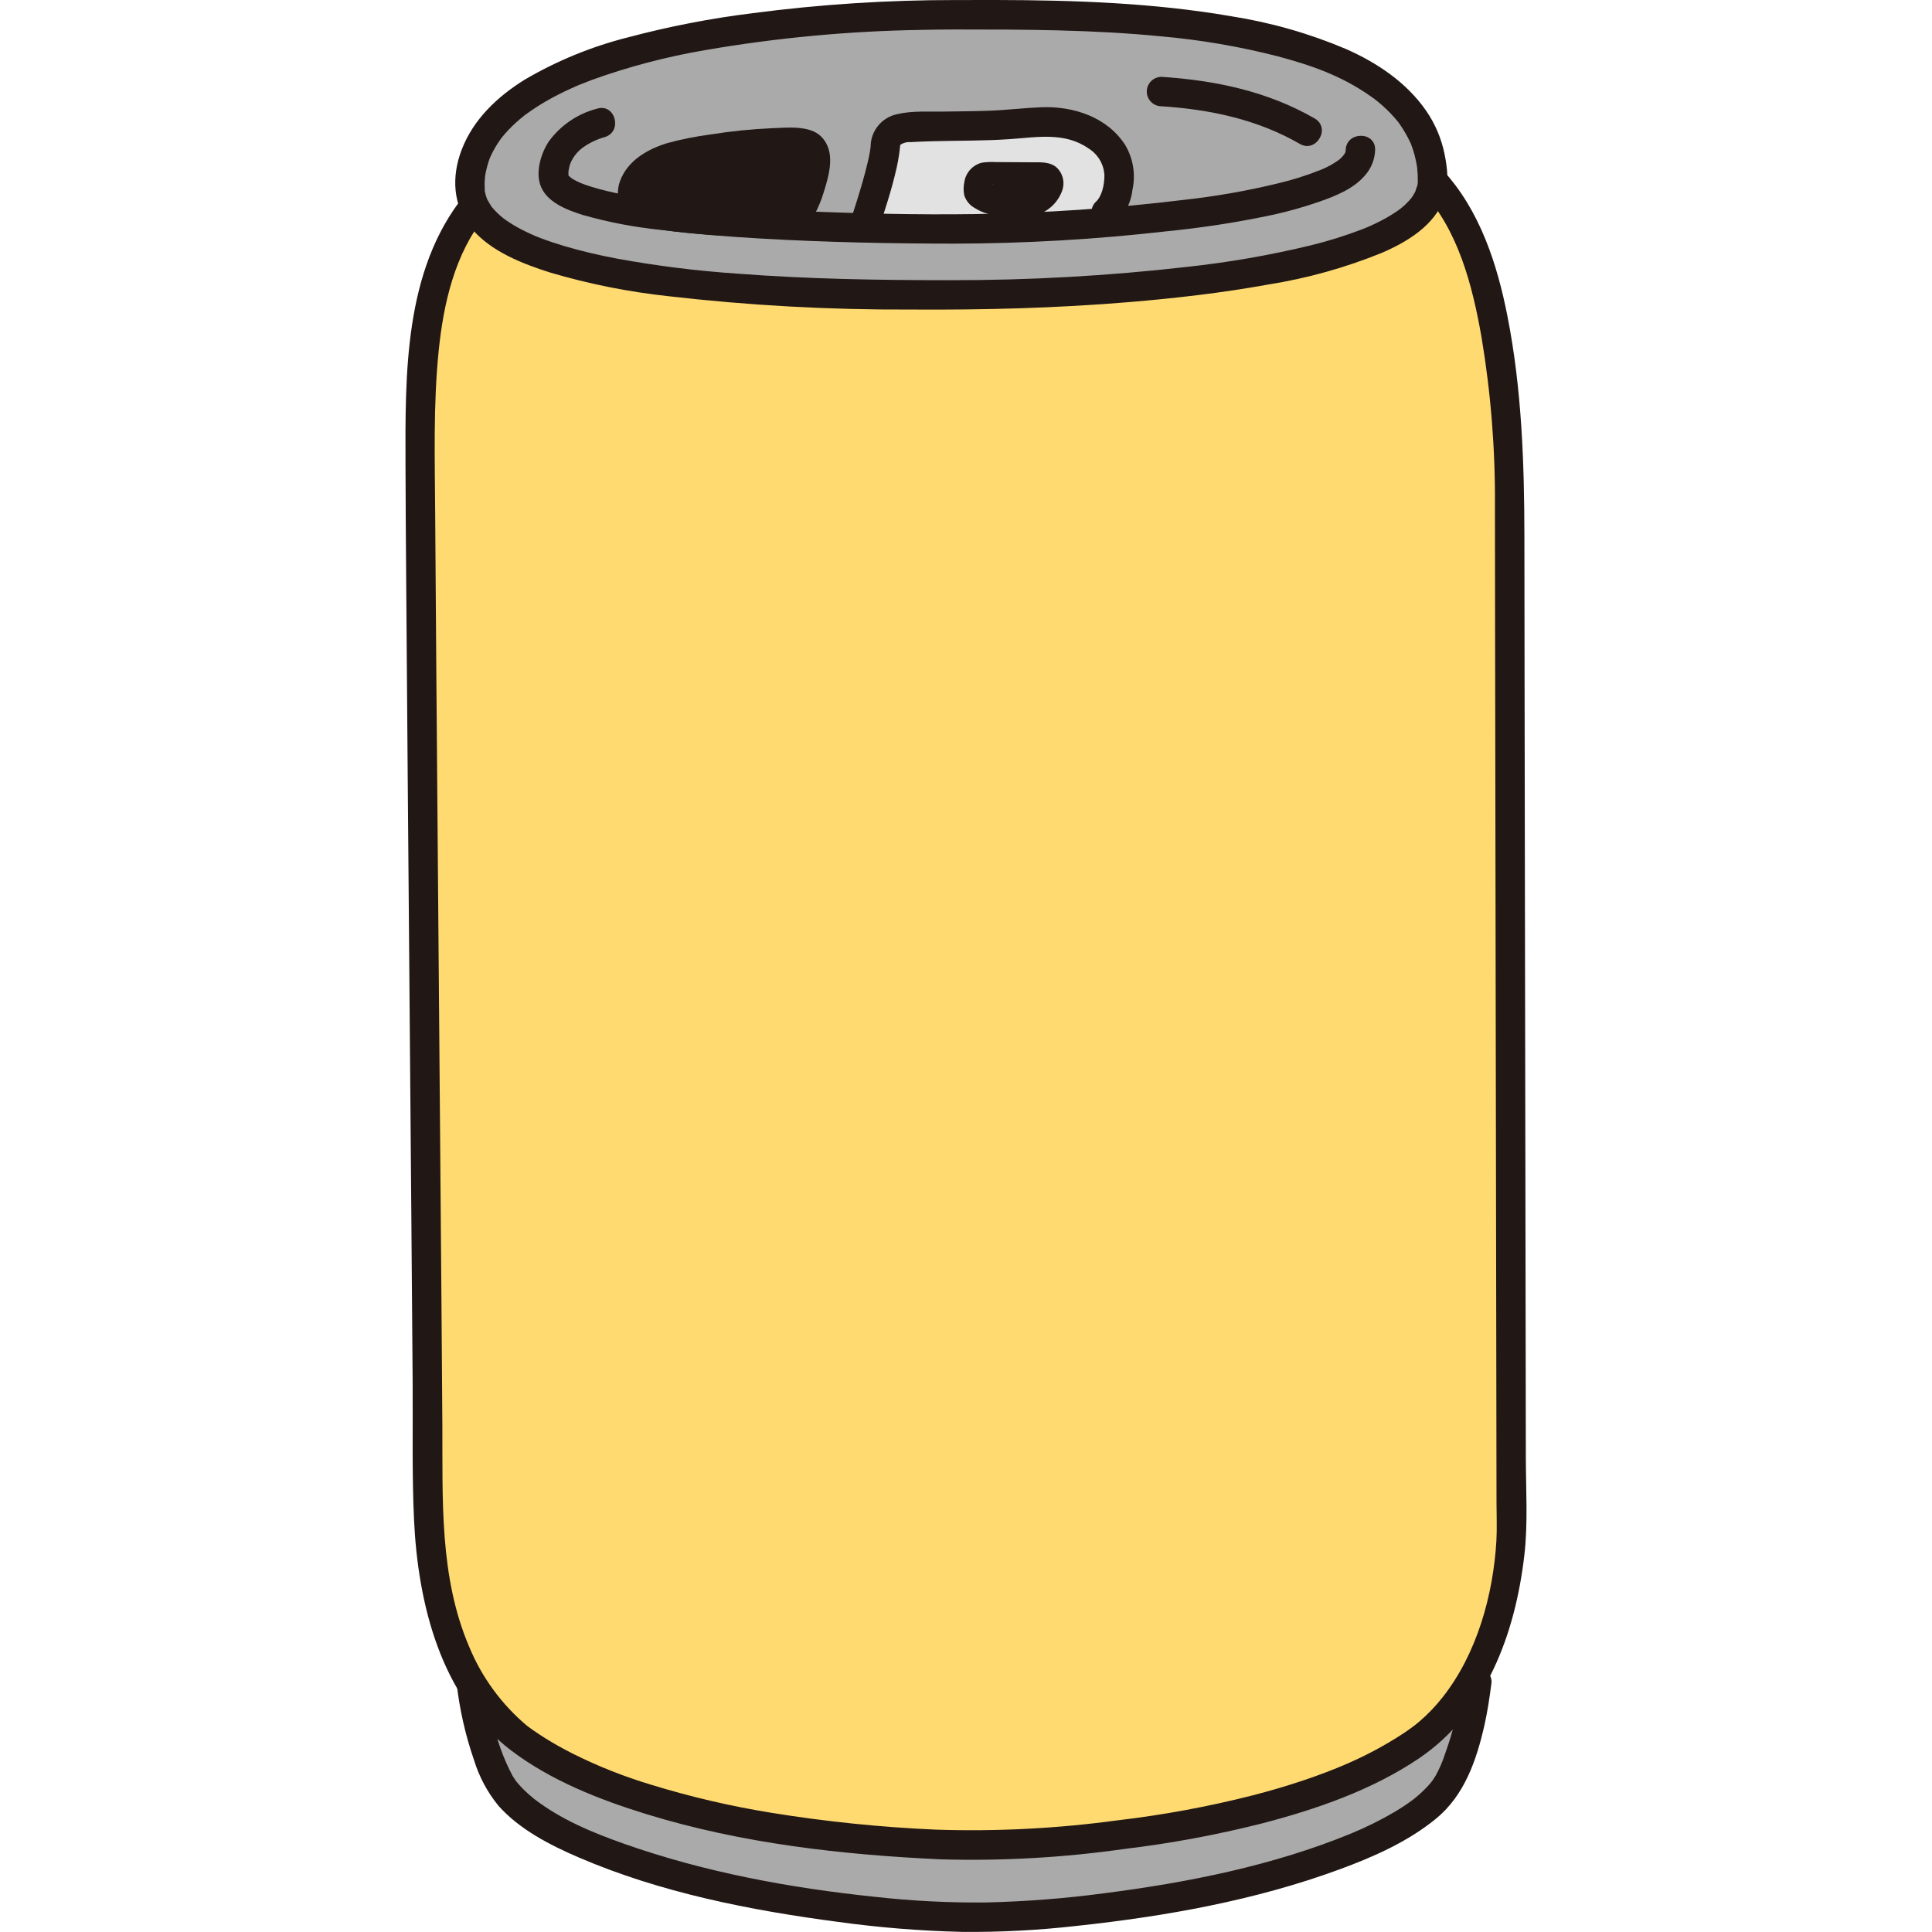
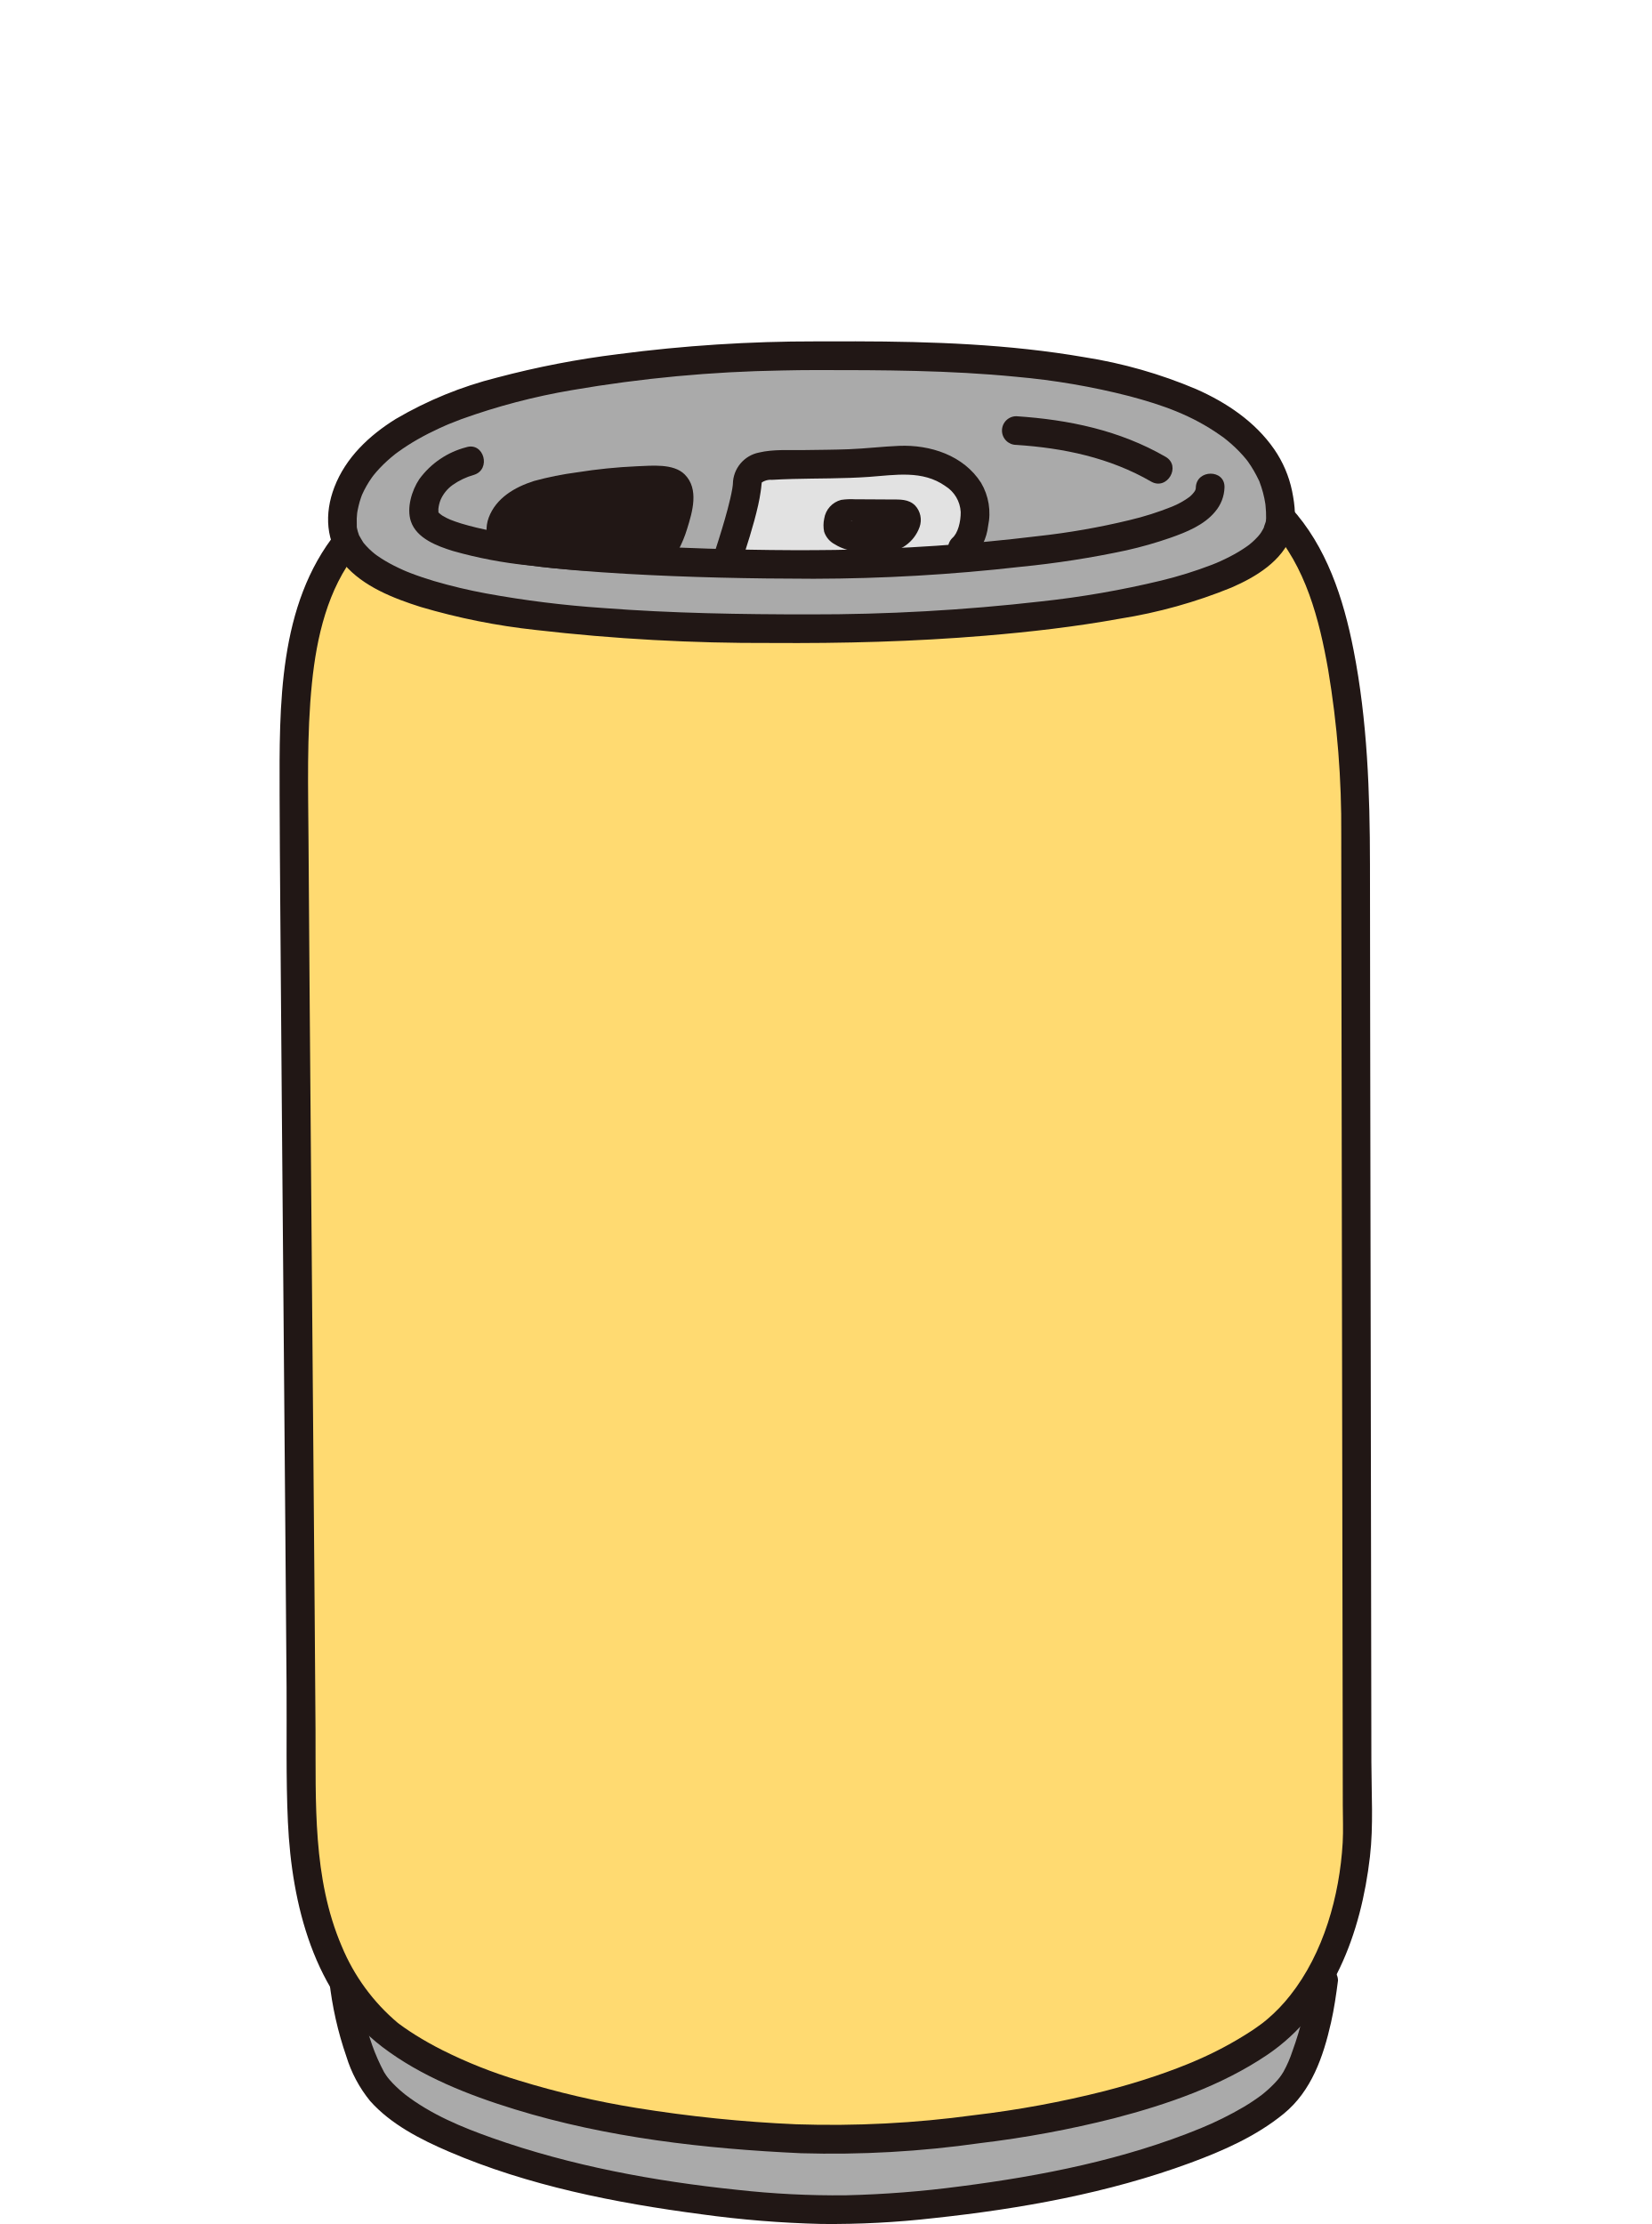
- <svg xmlns="http://www.w3.org/2000/svg" height="800" viewBox="-66.13 0 315.11 315.11" width="800">
-   <path d="m10.724 274.36a50.634 50.634 0 0 0 4.018 15.22c6.056 14.445 53.427 23.138 78 23.138s71.94-8.693 78-23.138a50.634 50.634 0 0 0 4.018-15.22" fill="#aaa" />
-   <path d="m8.324 274.355a58.184 58.184 0 0 0 2.855 12.7 21.956 21.956 0 0 0 3.977 7.454c3.461 3.892 8.436 6.435 13.148 8.459 13.342 5.733 27.916 8.6 42.251 10.493a178.239 178.239 0 0 0 20.156 1.629 151.283 151.283 0 0 0 18.8-.981c14.476-1.549 29.173-4.177 42.872-9.225 5.537-2.041 11.086-4.483 15.687-8.246 4.648-3.8 6.62-9.548 7.912-15.26.524-2.319.861-4.671 1.166-7.027a2.411 2.411 0 0 0 -2.4-2.4 2.461 2.461 0 0 0 -2.4 2.4 52.7 52.7 0 0 1 -2.808 11.764 19.85 19.85 0 0 1 -1.54 3.542q-.173.288-.363.564c-.089.131-.511.685-.137.211-.3.38-.617.744-.95 1.094-.353.371-.724.726-1.1 1.067-.2.179-.4.353-.608.524-.106.088-.212.173-.318.26-.345.283.132-.1-.091.075a33.9 33.9 0 0 1 -3.066 2.053 57.047 57.047 0 0 1 -7.189 3.563c-12.724 5.225-26.621 7.983-40.218 9.723a176.333 176.333 0 0 1 -19.191 1.5 149.808 149.808 0 0 1 -18.179-.915c-13.839-1.439-27.834-4.021-40.976-8.671-5.087-1.8-10.24-3.921-14.647-7.32.346.266-.14-.118-.246-.206-.207-.17-.412-.345-.613-.523-.408-.361-.8-.738-1.179-1.133-.333-.35-.651-.715-.95-1.094.328.415-.027-.05-.138-.211q-.189-.276-.363-.564a33.495 33.495 0 0 1 -3.275-9.2 60.292 60.292 0 0 1 -1.075-6.1 2.478 2.478 0 0 0 -2.4-2.4 2.413 2.413 0 0 0 -2.4 2.4z" fill="#211715" />
-   <path d="m11.267 33.6c-8.861 10.838-8.861 27.926-8.861 41.11 0 15.939 1.225 150.16 1.225 160.65 0 10.387-.008 16.317 1.573 24.285s4.929 15.769 10.657 21.53c5.224 5.255 24.781 18.3 76.309 19.861 51.539-1.556 71.1-14.606 76.322-19.861 5.727-5.761 9.075-13.561 10.656-21.53a74.122 74.122 0 0 0 1.205-8.605v-2.763c0-8.641-.259-154.16-.259-166.16a162.66 162.66 0 0 0 -2-26.138c-1.495-9.2-4.158-19.645-10.575-26.505" fill="#ffda71" />
-   <path d="m9.57 31.906c-9.832 12.2-9.6 29.13-9.563 44 .016 6.383.069 12.767.115 19.151q.114 15.766.245 31.532.15 18.519.306 37.036.145 17.6.291 35.2.108 13.234.208 26.469c.054 7.506-.123 15.051.224 22.545.636 13.721 4.343 28.9 15.8 37.627 6.49 4.94 14.4 8.045 22.13 10.427 15.47 4.767 31.829 6.622 47.945 7.364a176.3 176.3 0 0 0 29.96-1.688 176.989 176.989 0 0 0 22.429-4.158c8.869-2.306 17.944-5.431 25.6-10.59 11.034-7.436 15.758-20.418 17.236-33.2.6-5.194.247-10.65.239-15.876q-.018-12.806-.04-25.61-.029-16.971-.056-33.941l-.06-36.179q-.027-16.179-.052-32.358-.012-11.057-.027-22.097c-.014-12.049-.426-24.064-2.752-35.93-1.68-8.568-4.51-17.314-10.532-23.857-2.1-2.278-5.484 1.123-3.394 3.394 5.914 6.425 8.207 15.431 9.682 23.811a159.628 159.628 0 0 1 2.191 27.588q0 7.621.019 15.242.021 13.957.044 27.913.027 17.316.056 34.632.03 17.632.059 35.264.024 15.124.049 30.249.015 9.569.029 19.138c0 2.077.1 4.2-.017 6.271-.517 8.894-3.194 18.5-8.788 25.566a27.454 27.454 0 0 1 -3.848 4c-.215.181-.438.353-.654.533-.377.313.19-.141.087-.064-.142.105-.281.213-.423.318-.516.384-1.044.754-1.579 1.112a61.394 61.394 0 0 1 -9.607 5.12c-.548.24-.118.055-.437.187q-.364.151-.729.3-.866.351-1.737.684-1.812.692-3.649 1.311c-2.793.943-5.625 1.771-8.48 2.506a169.538 169.538 0 0 1 -21.89 4.042 176.651 176.651 0 0 1 -29.677 1.525 230.028 230.028 0 0 1 -26.826-2.745 146.44 146.44 0 0 1 -19.616-4.576 79.753 79.753 0 0 1 -12.857-5.105c-1.542-.782-3.054-1.624-4.518-2.544q-.912-.575-1.8-1.191-.386-.27-.765-.549c-.112-.083-.222-.168-.334-.25-.509-.374.18.151-.012-.008a33.544 33.544 0 0 1 -9.389-12.832c-4.9-11.438-4.321-24.062-4.388-36.229q-.056-10.021-.146-20.043-.125-15.837-.259-31.676-.151-18.266-.3-36.532-.143-17.243-.279-34.486-.1-12.981-.187-25.962c-.054-8.829-.322-17.724.577-26.516.776-7.631 2.621-15.771 7.54-21.871a2.472 2.472 0 0 0 0-3.394 2.417 2.417 0 0 0 -3.394 0z" fill="#211715" />
-   <path d="m89.78 2.407c-18.049 0-79.28 2.458-79.28 28.01 0 17.683 59.86 17.683 78.508 17.683 22.638 0 78.51-2.971 78.51-18.634 0-28.232-57.639-27.059-77.738-27.059z" fill="#aaa" />
-   <path d="m89.78.007a252.4 252.4 0 0 0 -33.118 2.138 151.268 151.268 0 0 0 -20.274 3.923 64.5 64.5 0 0 0 -16.933 6.92c-4.44 2.756-8.371 6.452-10.278 11.41-1.7 4.413-1.483 9.229 1.638 12.906 3.17 3.735 8.265 5.714 12.8 7.151a109.319 109.319 0 0 0 19.285 3.856 330.6 330.6 0 0 0 39.38 2.175c11.966.082 23.919-.224 35.848-1.221 7.546-.631 15.091-1.5 22.545-2.85a84.319 84.319 0 0 0 18.636-5.2c4.1-1.781 8.5-4.423 10.115-8.84.835-2.29.515-4.969.044-7.3a19.141 19.141 0 0 0 -3-7.02c-3.2-4.618-7.988-7.821-13.066-10.062a79.55 79.55 0 0 0 -18.693-5.338c-12.635-2.183-25.504-2.629-38.301-2.655-2.208 0-4.418.006-6.628.007-3.088 0-3.093 4.8 0 4.8 11.18 0 22.359.027 33.5 1.124a118.138 118.138 0 0 1 18.944 3.242c5.612 1.491 10.461 3.2 15.206 6.531a12.436 12.436 0 0 1 1.186.892c.474.389.935.795 1.378 1.219s.852.846 1.25 1.295c.175.2.345.4.513.6 0 0 .4.507.178.219-.2-.259.129.176.165.227a20.577 20.577 0 0 1 1.8 3.1c.237.5-.058-.222.169.417.087.247.179.493.26.742a17.278 17.278 0 0 1 .487 1.832c.062.3.115.6.164.9.075.462.01.067 0-.023.016.138.033.277.045.415a17.536 17.536 0 0 1 .092 2.062c-.006.176-.034.356-.033.531 0-.722.041-.189-.03.076-.077.289-.547 1.44-.2.739a10.487 10.487 0 0 1 -.556 1.014c-.116.178-.24.349-.365.52.366-.5-.012 0-.184.189a12.3 12.3 0 0 1 -.99.974c-.162.143-.33.279-.5.418-.32.268.041-.029.092-.068q-.2.154-.412.3a23.634 23.634 0 0 1 -2.843 1.716c-.539.28-1.088.544-1.642.794-.257.116-.515.23-.774.34.4-.168-.478.19-.636.252a69.208 69.208 0 0 1 -8.456 2.637 157.94 157.94 0 0 1 -20.152 3.5 335.6 335.6 0 0 1 -38.73 2.167c-11.521 0-23.048-.184-34.539-1.066a174.127 174.127 0 0 1 -19.616-2.444 87.354 87.354 0 0 1 -8.672-2.064c-1.312-.392-2.612-.824-3.89-1.315-.261-.1-.52-.2-.78-.309-.428-.172-.081-.032 0 0q-.233-.1-.464-.2-.851-.377-1.679-.8a22.793 22.793 0 0 1 -2.766-1.657c-.178-.126-.6-.458-.181-.122-.21-.167-.419-.337-.621-.514a12.725 12.725 0 0 1 -.992-.965c-.15-.164-.289-.336-.435-.5.129.148.168.268-.1-.147-.228-.355-.426-.716-.633-1.081-.317-.559.08.369-.055-.116-.054-.2-.135-.384-.19-.579-.05-.175-.086-.352-.129-.528-.028-.11-.033-.226-.061-.335-.07-.272.006.575.026.16.023-.482-.037-.973-.013-1.459.013-.281.043-.56.064-.841.006-.085.061-.485.013-.14-.051.373.043-.243.057-.315.1-.5.208-1 .352-1.5q.114-.389.248-.769c.05-.14.106-.279.156-.42.154-.43-.125.266 0 0a16.813 16.813 0 0 1 1.656-2.9c.089-.125.533-.693.18-.252q.263-.329.538-.648.594-.686 1.246-1.318c.4-.389.813-.762 1.239-1.123q.345-.293.7-.574c.072-.057.361-.273 0 0 .165-.124.33-.247.5-.368a35.444 35.444 0 0 1 3.24-2.08c1.185-.677 2.4-1.294 3.643-1.866q.482-.222.967-.434c.181-.079.363-.159.546-.236-.1.041-.359.149.09-.036q1.014-.417 2.042-.8a107.589 107.589 0 0 1 18.55-4.874 228.4 228.4 0 0 1 35.157-3.288q2.838-.067 5.676-.07c3.093-.001 3.098-4.801.004-4.8z" fill="#211715" />
-   <path d="m123.314 17.333c7.915.519 15.633 2.135 22.562 6.139 2.68 1.548 5.1-2.6 2.423-4.145-7.679-4.437-16.216-6.219-24.985-6.794a2.4 2.4 0 1 0 0 4.8z" fill="#211715" />
-   <path d="m114.27 34.635c1.629-1.241 2.945-6.038 1.523-8.936s-4.462-4.733-7.6-5.481-6.751-.1-9.973.1c-6.857.41-10.412.111-16.7.52-1.521.1-3.228 1.084-3.238 2.608-.021 2.963-2.4 10.177-3.545 13.716" fill="#e2e2e2" />
-   <g fill="#211715">
-     <path d="m115.967 36.332a9.1 9.1 0 0 0 2.615-5.409 10.11 10.11 0 0 0 -1.172-7.241c-2.935-4.6-8.507-6.406-13.732-6.19-2.814.116-5.611.461-8.428.567-2.466.092-4.934.1-7.4.138s-5.221-.159-7.623.419a5.428 5.428 0 0 0 -4.358 5.236c-.008.151-.024.3-.041.454.047-.427-.065.393-.064.388-.094.542-.209 1.081-.332 1.617-.267 1.168-.581 2.325-.911 3.476-.649 2.26-1.374 4.5-2.095 6.733-.951 2.947 3.682 4.209 4.628 1.276 1.105-3.423 2.252-6.852 3.043-10.365.167-.743.31-1.49.416-2.245.057-.406.117-.814.147-1.223.042-.563.172-.474-.1-.235a2.65 2.65 0 0 1 1.847-.547q1.706-.1 3.415-.143c4.275-.116 8.554-.05 12.823-.351 4.377-.309 8.948-1.176 12.785 1.537a5.453 5.453 0 0 1 2.57 4.346c.016 1.6-.453 3.555-1.425 4.368a2.418 2.418 0 0 0 0 3.394 2.452 2.452 0 0 0 3.394 0z" />
-     <path d="m101.2 30.55a36.171 36.171 0 0 1 -3.91-.1q-.144-.015-.288-.033l.352.045a3.21 3.21 0 0 0 -.561-.1 7.939 7.939 0 0 1 -.933-.254c-.274-.1-.33-.253.078.045-.133-.1-.318-.154-.461-.239a3.5 3.5 0 0 0 -.32-.209q.472.377.19.138c-.063-.056-.123-.114-.182-.175l.618 1.059c-.061-.324.047.729.044.3 0-.1 0-.209 0-.314a1.169 1.169 0 0 0 .008-.144c-.028-.256-.026.474-.058.392-.039-.1.077-.289.088-.4.008-.074.129-.323-.052.1-.17.391-.072.146-.016.06.229-.352-.243.281-.143.173.182-.2-.5.317-.258.193.216-.11-.406.154-.345.134.1-.032.28-.051-.106 0-.469.057-.039.021.07.021 1.572-.011 3.146.012 4.718.022q1.2.008 2.4.013h1.11.448a1.8 1.8 0 0 0 .22 0c.242-.025-.6-.091-.378-.048.4.078-.528-.293-.259-.123s-.5-.423-.282-.212c-.567-.542-.353-.507-.268-.334.046.092-.251-.64-.18-.429.121.364-.015-.706-.035-.31s.158-.6.053-.308a2.281 2.281 0 0 0 -.062.233c-.1.415.137-.269.094-.212-.072.095-.119.224-.184.325-.026.04-.057.08-.081.121-.155.279.2-.251.2-.245-.025.094-.208.238-.278.308-.1.1-.227.184-.318.289-.02.024.467-.326.269-.208-.079.047-.152.107-.23.156-.127.08-.261.146-.393.218-.306.168.56-.179.1-.049-.146.041-.309.068-.451.117-.212.074.354-.041.345-.042a3.147 3.147 0 0 0 -.362.019 2.4 2.4 0 0 0 0 4.8 6.422 6.422 0 0 0 5.9-4.242 3.546 3.546 0 0 0 -.76-3.647c-1.091-1.072-2.552-.98-3.963-.985-1.384 0-2.769-.016-4.153-.024q-.954-.006-1.908-.009a11.533 11.533 0 0 0 -2.335.1 3.847 3.847 0 0 0 -2.836 3.144 5.3 5.3 0 0 0 -.013 2.18 3.651 3.651 0 0 0 1.814 2.126c2.408 1.525 5.522 1.361 8.255 1.357a2.4 2.4 0 0 0 0-4.8z" />
-     <path d="m43.241 25.682c3.688-1.106 15.471-3 21.8-2.232 1.613.2 2.263 2.256 1.564 4.814-1.082 3.961-1.377 4.838-3.537 8.036-4.745-.052-16.948-.284-23.778-1.606a3.533 3.533 0 0 1 -1.991-1.827c-.735-1.313.005-3.141.934-4.246a11.185 11.185 0 0 1 5.008-2.939z" />
-     <path d="m43.88 28a65.593 65.593 0 0 1 16.28-2.3 35.617 35.617 0 0 1 4.2.086c.411.037.425-.123.158-.03-.343.121.041-.417-.055.049-.041.2.014.981-.075 1.428a20.04 20.04 0 0 1 -3.394 7.863l2.069-1.196c-5.355-.06-10.717-.217-16.056-.647-1.457-.118-2.913-.254-4.362-.439-.847-.108-2.309-.066-2.949-.641a.994.994 0 0 1 -.289-.693 2.446 2.446 0 0 1 .755-1.425 8.411 8.411 0 0 1 3.718-2.055c2.937-.922 1.682-5.558-1.277-4.628-3.211 1.008-6.371 2.841-7.6 6.14a5.726 5.726 0 0 0 4.213 7.605 122.368 122.368 0 0 0 17.651 1.459q1.815.055 3.632.09c1.137.021 2.768.3 3.78-.29 1.079-.631 1.87-2.332 2.453-3.405a19.773 19.773 0 0 0 1.481-3.588c.888-2.853 2.034-6.666-.41-9.109-1.875-1.873-5.541-1.454-7.977-1.366a88.752 88.752 0 0 0 -10.04 1.018 54.093 54.093 0 0 0 -7.186 1.442c-2.954.869-1.695 5.503 1.28 4.632z" />
-     <path d="m31.244 17.727a14.091 14.091 0 0 0 -7.862 5.344c-1.253 1.877-2.143 4.812-1.407 7.042.951 2.882 4.409 4.152 7.026 4.971a73.125 73.125 0 0 0 12.744 2.421c5.365.674 10.762 1.085 16.159 1.4 10.489.606 21 .819 31.508.833a311.318 311.318 0 0 0 34.613-2 158.684 158.684 0 0 0 17.712-2.759 67.128 67.128 0 0 0 7.364-2.1c2.671-.939 5.635-2.124 7.485-4.372a6.547 6.547 0 0 0 1.567-4.044c.107-3.09-4.693-3.085-4.8 0a1.1 1.1 0 0 1 -.186.625 4.513 4.513 0 0 1 -.894.966 13.5 13.5 0 0 1 -2.919 1.619 49.714 49.714 0 0 1 -7.061 2.238 121.162 121.162 0 0 1 -15.441 2.7 318.845 318.845 0 0 1 -33.952 2.305c-9.438.136-18.9-.089-28.33-.484-9.742-.408-19.7-.911-29-2.7a48.561 48.561 0 0 1 -5.2-1.253q-1.018-.315-2.007-.713c.615.248-.166-.084-.375-.188-.258-.13-.513-.268-.759-.419-.307-.19-.7-.632-.239-.133a4.036 4.036 0 0 0 -.49-.462c-.32-.238.226.277.139.191a.753.753 0 0 1 -.143-.226c-.185-.534.157.6.015-.012-.053-.231-.06.519.044.314.085-.167 0-.567.023-.761a5.736 5.736 0 0 1 .369-1.533 6.046 6.046 0 0 1 1.988-2.473 11.533 11.533 0 0 1 3.59-1.712c2.943-.908 1.688-5.543-1.276-4.629z" />
+ <svg xmlns="http://www.w3.org/2000/svg" height="799.94" viewBox="-42.82 0 246.94 332.54" width="594.04">
+   <g transform="matrix(.89337 0 0 .89337 -1.022 51.038)">
+     <path d="m10.724 274.36a50.634 50.634 0 0 0 4.018 15.22c6.056 14.445 53.427 23.138 78 23.138s71.94-8.693 78-23.138a50.634 50.634 0 0 0 4.018-15.22" fill="#aaa" />
+     <path d="m8.324 274.36a58.184 58.184 0 0 0 2.855 12.7 21.956 21.956 0 0 0 3.977 7.454c3.461 3.892 8.436 6.435 13.148 8.459 13.342 5.733 27.916 8.6 42.251 10.493a178.24 178.24 0 0 0 20.156 1.629 151.28 151.28 0 0 0 18.8-.981c14.476-1.549 29.173-4.177 42.872-9.225 5.537-2.041 11.086-4.483 15.687-8.246 4.648-3.8 6.62-9.548 7.912-15.26.524-2.319.861-4.671 1.166-7.027a2.411 2.411 0 0 0 -2.4-2.4 2.461 2.461 0 0 0 -2.4 2.4 52.7 52.7 0 0 1 -2.808 11.764 19.85 19.85 0 0 1 -1.54 3.542q-.173.288-.363.564c-.089.131-.511.685-.137.211-.3.38-.617.744-.95 1.094-.353.371-.724.726-1.1 1.067-.2.179-.4.353-.608.524-.106.088-.212.173-.318.26-.345.283.132-.1-.091.075a33.9 33.9 0 0 1 -3.066 2.053 57.047 57.047 0 0 1 -7.189 3.563c-12.724 5.225-26.621 7.983-40.218 9.723a176.33 176.33 0 0 1 -19.191 1.5 149.81 149.81 0 0 1 -18.179-.915c-13.839-1.439-27.834-4.021-40.976-8.671-5.087-1.8-10.24-3.921-14.647-7.32.346.266-.14-.118-.246-.206-.207-.17-.412-.345-.613-.523-.408-.361-.8-.738-1.179-1.133-.333-.35-.651-.715-.95-1.094.328.415-.027-.05-.138-.211q-.189-.276-.363-.564a33.495 33.495 0 0 1 -3.275-9.2 60.292 60.292 0 0 1 -1.075-6.1 2.478 2.478 0 0 0 -2.4-2.4 2.413 2.413 0 0 0 -2.4 2.4z" fill="#211715" />
+     <path d="m11.267 33.6c-8.861 10.838-8.861 27.926-8.861 41.11 0 15.939 1.225 150.16 1.225 160.65 0 10.387-.008 16.317 1.573 24.285s4.929 15.769 10.657 21.53c5.224 5.255 24.781 18.3 76.309 19.861 51.539-1.556 71.1-14.606 76.322-19.861 5.727-5.761 9.075-13.561 10.656-21.53a74.122 74.122 0 0 0 1.205-8.605v-2.763c0-8.641-.259-154.16-.259-166.16a162.66 162.66 0 0 0 -2-26.138c-1.495-9.2-4.158-19.645-10.575-26.505" fill="#ffda71" />
+     <path d="m9.57 31.906c-9.832 12.2-9.6 29.13-9.563 44 .016 6.383.069 12.767.115 19.151q.114 15.766.245 31.532.15 18.519.306 37.036.145 17.6.291 35.2.108 13.234.208 26.469c.054 7.506-.123 15.051.224 22.545.636 13.721 4.343 28.9 15.8 37.627 6.49 4.94 14.4 8.045 22.13 10.427 15.47 4.767 31.829 6.622 47.945 7.364a176.3 176.3 0 0 0 29.96-1.688 176.99 176.99 0 0 0 22.429-4.158c8.869-2.306 17.944-5.431 25.6-10.59 11.034-7.436 15.758-20.418 17.236-33.2.6-5.194.247-10.65.239-15.876q-.018-12.806-.04-25.61-.029-16.971-.056-33.941l-.06-36.179q-.027-16.179-.052-32.358-.012-11.057-.027-22.097c-.014-12.049-.426-24.064-2.752-35.93-1.68-8.568-4.51-17.314-10.532-23.857-2.1-2.278-5.484 1.123-3.394 3.394 5.914 6.425 8.207 15.431 9.682 23.811a159.63 159.63 0 0 1 2.191 27.588q0 7.621.019 15.242.021 13.957.044 27.913.027 17.316.056 34.632.03 17.632.059 35.264.024 15.124.049 30.249.015 9.569.029 19.138c0 2.077.1 4.2-.017 6.271-.517 8.894-3.194 18.5-8.788 25.566a27.454 27.454 0 0 1 -3.848 4c-.215.181-.438.353-.654.533-.377.313.19-.141.087-.064-.142.105-.281.213-.423.318-.516.384-1.044.754-1.579 1.112a61.394 61.394 0 0 1 -9.607 5.12c-.548.24-.118.055-.437.187q-.364.151-.729.3-.866.351-1.737.684-1.812.692-3.649 1.311c-2.793.943-5.625 1.771-8.48 2.506a169.54 169.54 0 0 1 -21.89 4.042 176.65 176.65 0 0 1 -29.677 1.525 230.03 230.03 0 0 1 -26.826-2.745 146.44 146.44 0 0 1 -19.616-4.576 79.753 79.753 0 0 1 -12.857-5.105c-1.542-.782-3.054-1.624-4.518-2.544q-.912-.575-1.8-1.191-.386-.27-.765-.549c-.112-.083-.222-.168-.334-.25-.509-.374.18.151-.012-.008a33.544 33.544 0 0 1 -9.389-12.832c-4.9-11.438-4.321-24.062-4.388-36.229q-.056-10.021-.146-20.043-.125-15.837-.259-31.676-.151-18.266-.3-36.532-.143-17.243-.279-34.486-.1-12.981-.187-25.962c-.054-8.829-.322-17.724.577-26.516.776-7.631 2.621-15.771 7.54-21.871a2.472 2.472 0 0 0 0-3.394 2.417 2.417 0 0 0 -3.394 0z" fill="#211715" />
+     <path d="m89.78 2.407c-18.049 0-79.28 2.458-79.28 28.01 0 17.683 59.86 17.683 78.508 17.683 22.638 0 78.51-2.971 78.51-18.634 0-28.232-57.639-27.059-77.738-27.059z" fill="#aaa" />
+     <path d="m89.78.007a252.4 252.4 0 0 0 -33.118 2.138 151.27 151.27 0 0 0 -20.274 3.923 64.5 64.5 0 0 0 -16.933 6.92c-4.44 2.756-8.371 6.452-10.278 11.41-1.7 4.413-1.483 9.229 1.638 12.906 3.17 3.735 8.265 5.714 12.8 7.151a109.32 109.32 0 0 0 19.285 3.856 330.6 330.6 0 0 0 39.38 2.175c11.966.082 23.919-.224 35.848-1.221 7.546-.631 15.091-1.5 22.545-2.85a84.319 84.319 0 0 0 18.636-5.2c4.1-1.781 8.5-4.423 10.115-8.84.835-2.29.515-4.969.044-7.3a19.141 19.141 0 0 0 -3-7.02c-3.2-4.618-7.988-7.821-13.066-10.062a79.55 79.55 0 0 0 -18.693-5.338c-12.635-2.183-25.504-2.629-38.301-2.655-2.208 0-4.418.006-6.628.007-3.088 0-3.093 4.8 0 4.8 11.18 0 22.359.027 33.5 1.124a118.14 118.14 0 0 1 18.944 3.242c5.612 1.491 10.461 3.2 15.206 6.531a12.436 12.436 0 0 1 1.186.892c.474.389.935.795 1.378 1.219s.852.846 1.25 1.295c.175.2.345.4.513.6 0 0 .4.507.178.219-.2-.259.129.176.165.227a20.577 20.577 0 0 1 1.8 3.1c.237.5-.058-.222.169.417.087.247.179.493.26.742a17.278 17.278 0 0 1 .487 1.832c.062.3.115.6.164.9.075.462.01.067 0-.023.016.138.033.277.045.415a17.536 17.536 0 0 1 .092 2.062c-.006.176-.034.356-.033.531 0-.722.041-.189-.03.076-.077.289-.547 1.44-.2.739a10.487 10.487 0 0 1 -.556 1.014c-.116.178-.24.349-.365.52.366-.5-.012 0-.184.189a12.3 12.3 0 0 1 -.99.974c-.162.143-.33.279-.5.418-.32.268.041-.029.092-.068q-.2.154-.412.3a23.634 23.634 0 0 1 -2.843 1.716c-.539.28-1.088.544-1.642.794-.257.116-.515.23-.774.34.4-.168-.478.19-.636.252a69.208 69.208 0 0 1 -8.456 2.637 157.94 157.94 0 0 1 -20.152 3.5 335.6 335.6 0 0 1 -38.73 2.167c-11.521 0-23.048-.184-34.539-1.066a174.13 174.13 0 0 1 -19.616-2.444 87.354 87.354 0 0 1 -8.672-2.064c-1.312-.392-2.612-.824-3.89-1.315-.261-.1-.52-.2-.78-.309-.428-.172-.081-.032 0 0q-.233-.1-.464-.2-.851-.377-1.679-.8a22.793 22.793 0 0 1 -2.766-1.657c-.178-.126-.6-.458-.181-.122-.21-.167-.419-.337-.621-.514a12.725 12.725 0 0 1 -.992-.965c-.15-.164-.289-.336-.435-.5.129.148.168.268-.1-.147-.228-.355-.426-.716-.633-1.081-.317-.559.08.369-.055-.116-.054-.2-.135-.384-.19-.579-.05-.175-.086-.352-.129-.528-.028-.11-.033-.226-.061-.335-.07-.272.006.575.026.16.023-.482-.037-.973-.013-1.459.013-.281.043-.56.064-.841.006-.085.061-.485.013-.14-.051.373.043-.243.057-.315.1-.5.208-1 .352-1.5q.114-.389.248-.769c.05-.14.106-.279.156-.42.154-.43-.125.266 0 0a16.813 16.813 0 0 1 1.656-2.9c.089-.125.533-.693.18-.252q.263-.329.538-.648.594-.686 1.246-1.318c.4-.389.813-.762 1.239-1.123q.345-.293.7-.574c.072-.057.361-.273 0 0 .165-.124.33-.247.5-.368a35.444 35.444 0 0 1 3.24-2.08c1.185-.677 2.4-1.294 3.643-1.866q.482-.222.967-.434c.181-.079.363-.159.546-.236-.1.041-.359.149.09-.036q1.014-.417 2.042-.8a107.59 107.59 0 0 1 18.55-4.874 228.4 228.4 0 0 1 35.157-3.288q2.838-.067 5.676-.07c3.093-.001 3.098-4.801.004-4.8z" fill="#211715" />
+     <path d="m123.31 17.333c7.915.519 15.633 2.135 22.562 6.139 2.68 1.548 5.1-2.6 2.423-4.145-7.679-4.437-16.216-6.219-24.985-6.794a2.4 2.4 0 1 0 0 4.8z" fill="#211715" />
+     <path d="m114.27 34.635c1.629-1.241 2.945-6.038 1.523-8.936s-4.462-4.733-7.6-5.481-6.751-.1-9.973.1c-6.857.41-10.412.111-16.7.52-1.521.1-3.228 1.084-3.238 2.608-.021 2.963-2.4 10.177-3.545 13.716" fill="#e2e2e2" />
+     <g fill="#211715">
+       <path d="m115.97 36.332a9.1 9.1 0 0 0 2.615-5.409 10.11 10.11 0 0 0 -1.172-7.241c-2.935-4.6-8.507-6.406-13.732-6.19-2.814.116-5.611.461-8.428.567-2.466.092-4.934.1-7.4.138s-5.221-.159-7.623.419a5.428 5.428 0 0 0 -4.358 5.236c-.008.151-.024.3-.041.454.047-.427-.065.393-.064.388-.094.542-.209 1.081-.332 1.617-.267 1.168-.581 2.325-.911 3.476-.649 2.26-1.374 4.5-2.095 6.733-.951 2.947 3.682 4.209 4.628 1.276 1.105-3.423 2.252-6.852 3.043-10.365.167-.743.31-1.49.416-2.245.057-.406.117-.814.147-1.223.042-.563.172-.474-.1-.235a2.65 2.65 0 0 1 1.847-.547q1.706-.1 3.415-.143c4.275-.116 8.554-.05 12.823-.351 4.377-.309 8.948-1.176 12.785 1.537a5.453 5.453 0 0 1 2.57 4.346c.016 1.6-.453 3.555-1.425 4.368a2.418 2.418 0 0 0 0 3.394 2.452 2.452 0 0 0 3.394 0z" />
+       <path d="m101.2 30.55a36.171 36.171 0 0 1 -3.91-.1q-.144-.015-.288-.033l.352.045a3.21 3.21 0 0 0 -.561-.1 7.939 7.939 0 0 1 -.933-.254c-.274-.1-.33-.253.078.045-.133-.1-.318-.154-.461-.239a3.5 3.5 0 0 0 -.32-.209q.472.377.19.138c-.063-.056-.123-.114-.182-.175l.618 1.059c-.061-.324.047.729.044.3v-.314a1.169 1.169 0 0 0 .008-.144c-.028-.256-.026.474-.058.392-.039-.1.077-.289.088-.4.008-.074.129-.323-.052.1-.17.391-.072.146-.016.06.229-.352-.243.281-.143.173.182-.2-.5.317-.258.193.216-.11-.406.154-.345.134.1-.032.28-.051-.106 0-.469.057-.039.021.07.021 1.572-.011 3.146.012 4.718.022q1.2.008 2.4.013h1.558a1.8 1.8 0 0 0 .22 0c.242-.025-.6-.091-.378-.048.4.078-.528-.293-.259-.123s-.5-.423-.282-.212c-.567-.542-.353-.507-.268-.334.046.092-.251-.64-.18-.429.121.364-.015-.706-.035-.31s.158-.6.053-.308a2.281 2.281 0 0 0 -.062.233c-.1.415.137-.269.094-.212-.072.095-.119.224-.184.325-.026.04-.057.08-.081.121-.155.279.2-.251.2-.245-.025.094-.208.238-.278.308-.1.1-.227.184-.318.289-.02.024.467-.326.269-.208-.079.047-.152.107-.23.156-.127.08-.261.146-.393.218-.306.168.56-.179.1-.049-.146.041-.309.068-.451.117-.212.074.354-.041.345-.042a3.147 3.147 0 0 0 -.362.019 2.4 2.4 0 0 0 0 4.8 6.422 6.422 0 0 0 5.9-4.242 3.546 3.546 0 0 0 -.76-3.647c-1.091-1.072-2.552-.98-3.963-.985-1.384 0-2.769-.016-4.153-.024q-.954-.006-1.908-.009a11.533 11.533 0 0 0 -2.335.1 3.847 3.847 0 0 0 -2.836 3.144 5.3 5.3 0 0 0 -.013 2.18 3.651 3.651 0 0 0 1.814 2.126c2.408 1.525 5.522 1.361 8.255 1.357a2.4 2.4 0 0 0 0-4.8z" />
+       <path d="m43.241 25.682c3.688-1.106 15.471-3 21.8-2.232 1.613.2 2.263 2.256 1.564 4.814-1.082 3.961-1.377 4.838-3.537 8.036-4.745-.052-16.948-.284-23.778-1.606a3.533 3.533 0 0 1 -1.991-1.827c-.735-1.313.005-3.141.934-4.246a11.185 11.185 0 0 1 5.008-2.939z" />
+       <path d="m43.88 28a65.593 65.593 0 0 1 16.28-2.3 35.617 35.617 0 0 1 4.2.086c.411.037.425-.123.158-.03-.343.121.041-.417-.055.049-.041.2.014.981-.075 1.428a20.04 20.04 0 0 1 -3.394 7.863l2.069-1.196c-5.355-.06-10.717-.217-16.056-.647-1.457-.118-2.913-.254-4.362-.439-.847-.108-2.309-.066-2.949-.641a.994.994 0 0 1 -.289-.693 2.446 2.446 0 0 1 .755-1.425 8.411 8.411 0 0 1 3.718-2.055c2.937-.922 1.682-5.558-1.277-4.628-3.211 1.008-6.371 2.841-7.6 6.14a5.726 5.726 0 0 0 4.213 7.605 122.37 122.37 0 0 0 17.651 1.459q1.815.055 3.632.09c1.137.021 2.768.3 3.78-.29 1.079-.631 1.87-2.332 2.453-3.405a19.773 19.773 0 0 0 1.481-3.588c.888-2.853 2.034-6.666-.41-9.109-1.875-1.873-5.541-1.454-7.977-1.366a88.752 88.752 0 0 0 -10.04 1.018 54.093 54.093 0 0 0 -7.186 1.442c-2.954.869-1.695 5.503 1.28 4.632z" />
+       <path d="m31.244 17.727a14.091 14.091 0 0 0 -7.862 5.344c-1.253 1.877-2.143 4.812-1.407 7.042.951 2.882 4.409 4.152 7.026 4.971a73.125 73.125 0 0 0 12.744 2.421c5.365.674 10.762 1.085 16.159 1.4 10.489.606 21 .819 31.508.833a311.32 311.32 0 0 0 34.613-2 158.68 158.68 0 0 0 17.712-2.759 67.128 67.128 0 0 0 7.364-2.1c2.671-.939 5.635-2.124 7.485-4.372a6.547 6.547 0 0 0 1.567-4.044c.107-3.09-4.693-3.085-4.8 0a1.1 1.1 0 0 1 -.186.625 4.513 4.513 0 0 1 -.894.966 13.5 13.5 0 0 1 -2.919 1.619 49.714 49.714 0 0 1 -7.061 2.238 121.16 121.16 0 0 1 -15.441 2.7 318.84 318.84 0 0 1 -33.952 2.305c-9.438.136-18.9-.089-28.33-.484-9.742-.408-19.7-.911-29-2.7a48.561 48.561 0 0 1 -5.2-1.253q-1.018-.315-2.007-.713c.615.248-.166-.084-.375-.188-.258-.13-.513-.268-.759-.419-.307-.19-.7-.632-.239-.133a4.036 4.036 0 0 0 -.49-.462c-.32-.238.226.277.139.191a.753.753 0 0 1 -.143-.226c-.185-.534.157.6.015-.012-.053-.231-.06.519.044.314.085-.167 0-.567.023-.761a5.736 5.736 0 0 1 .369-1.533 6.046 6.046 0 0 1 1.988-2.473 11.533 11.533 0 0 1 3.59-1.712c2.943-.908 1.688-5.543-1.276-4.629z" />
+     </g>
  </g>
</svg>
